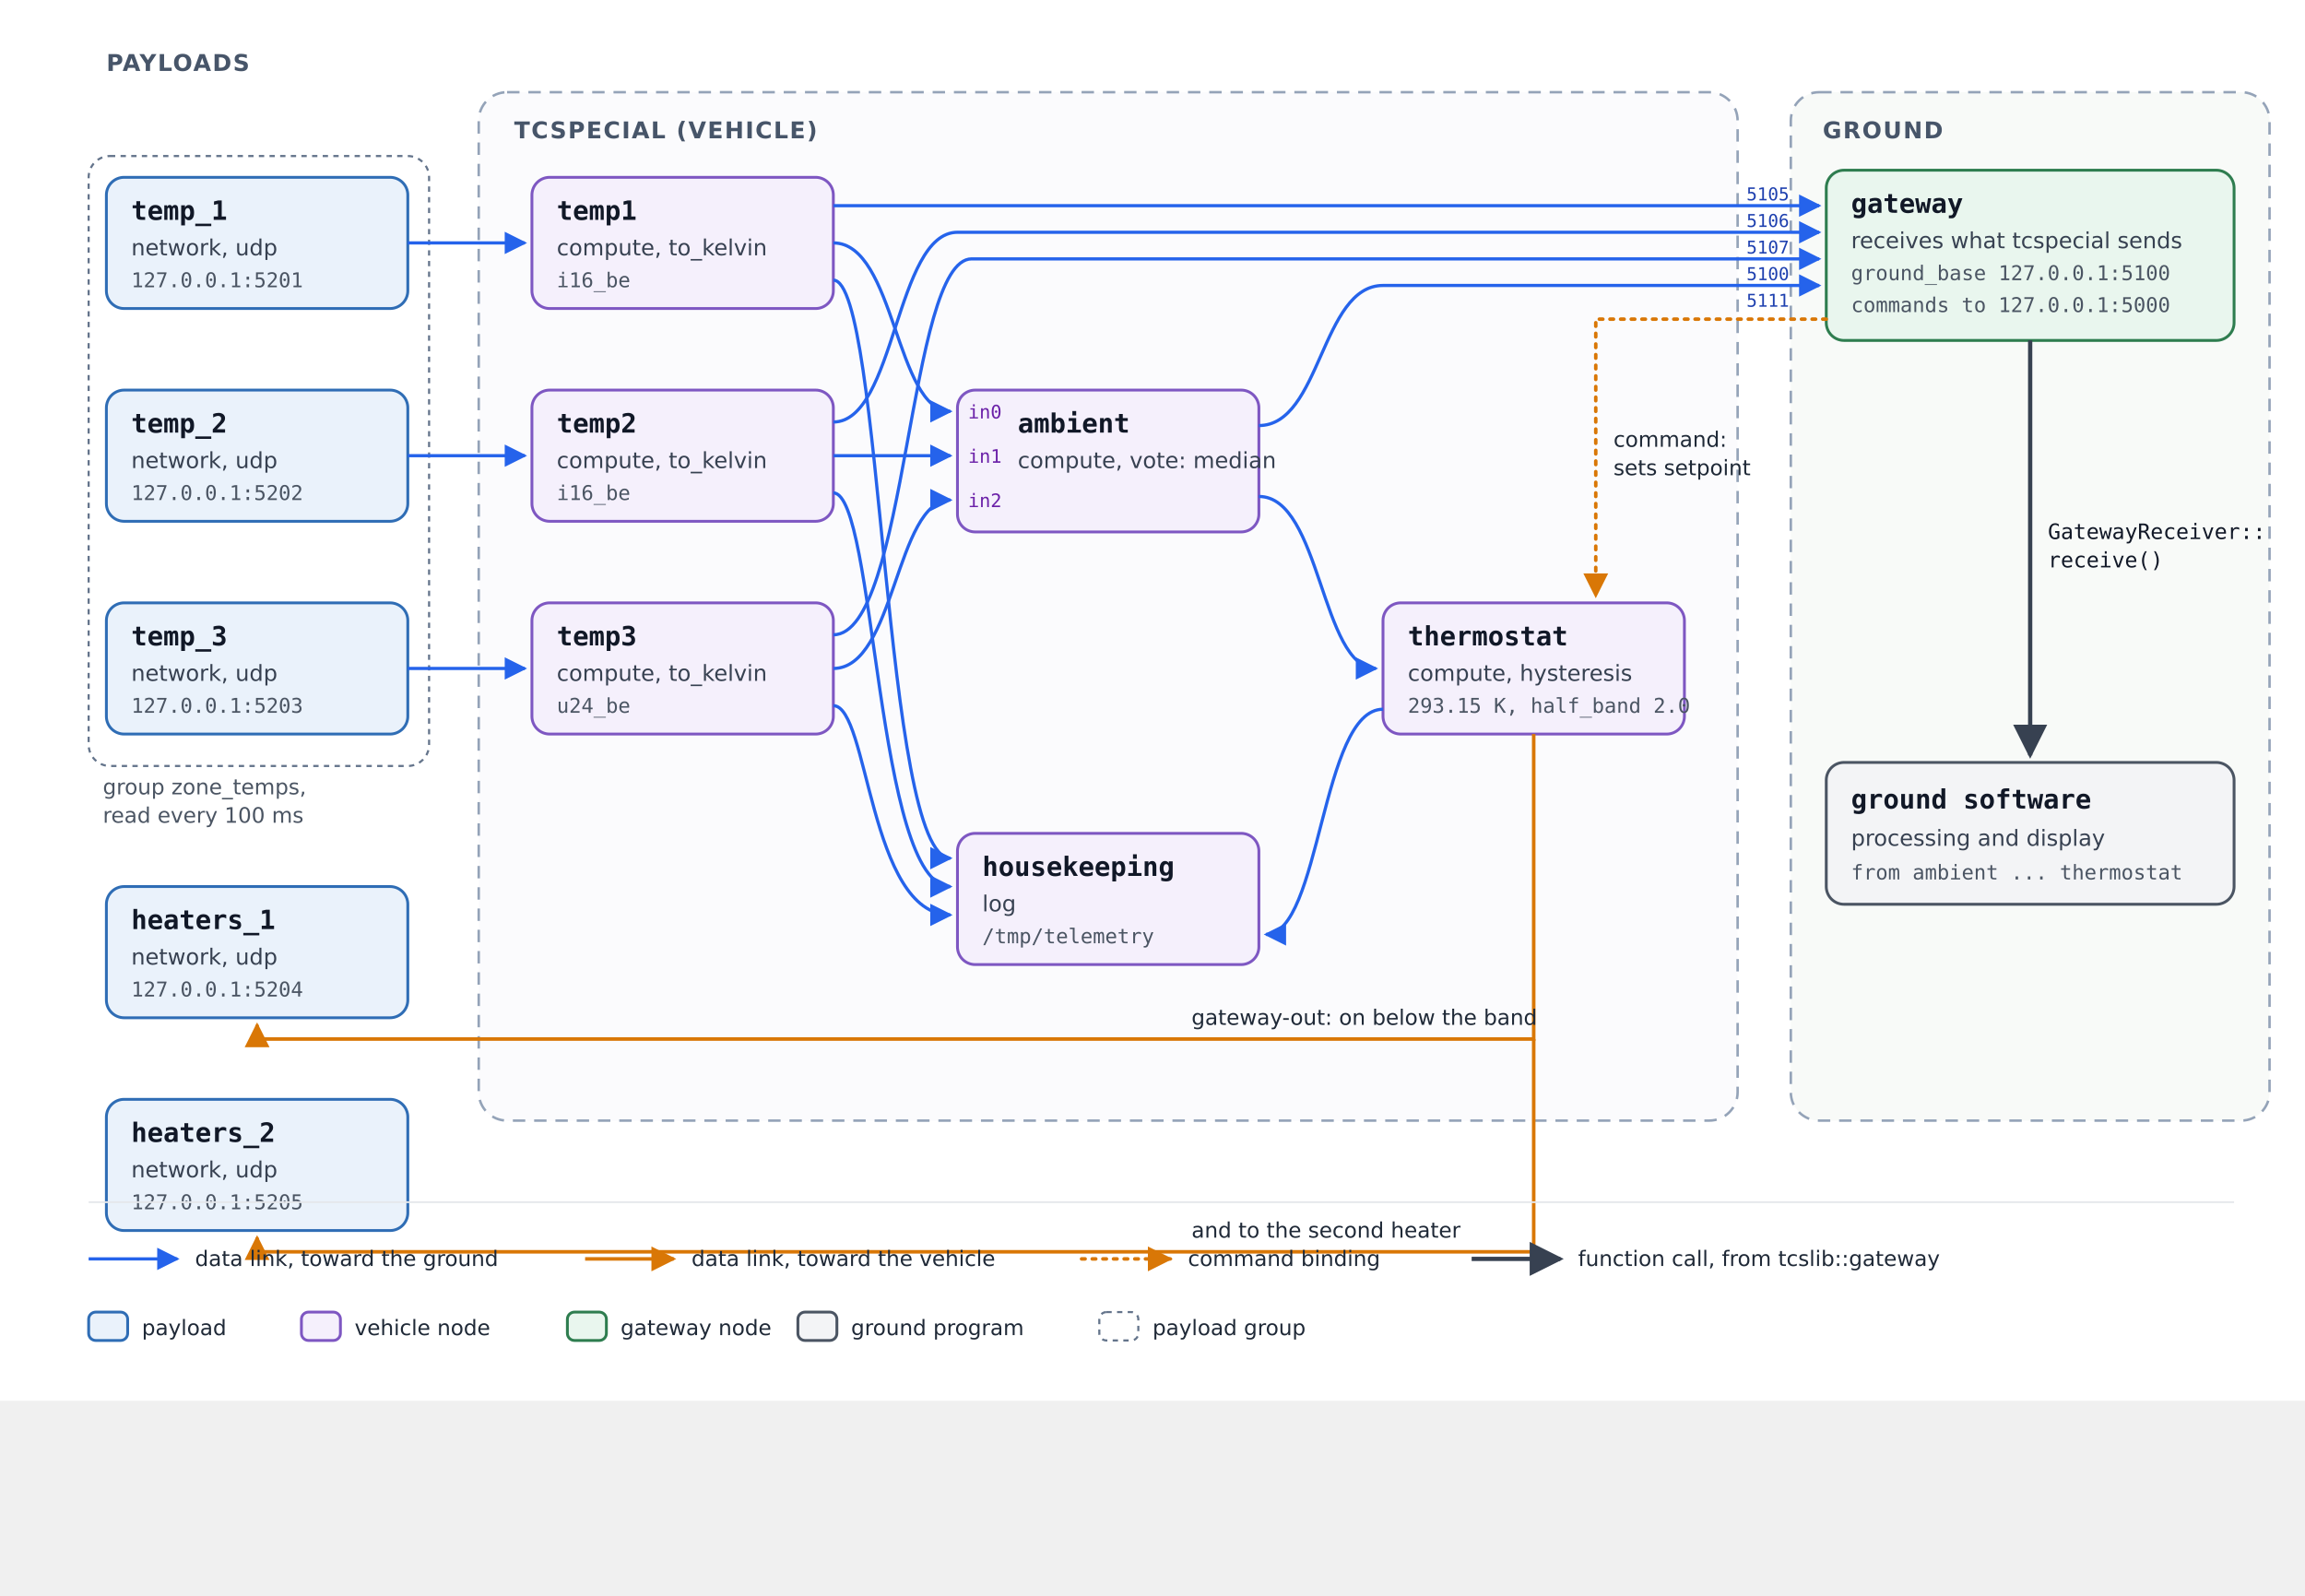
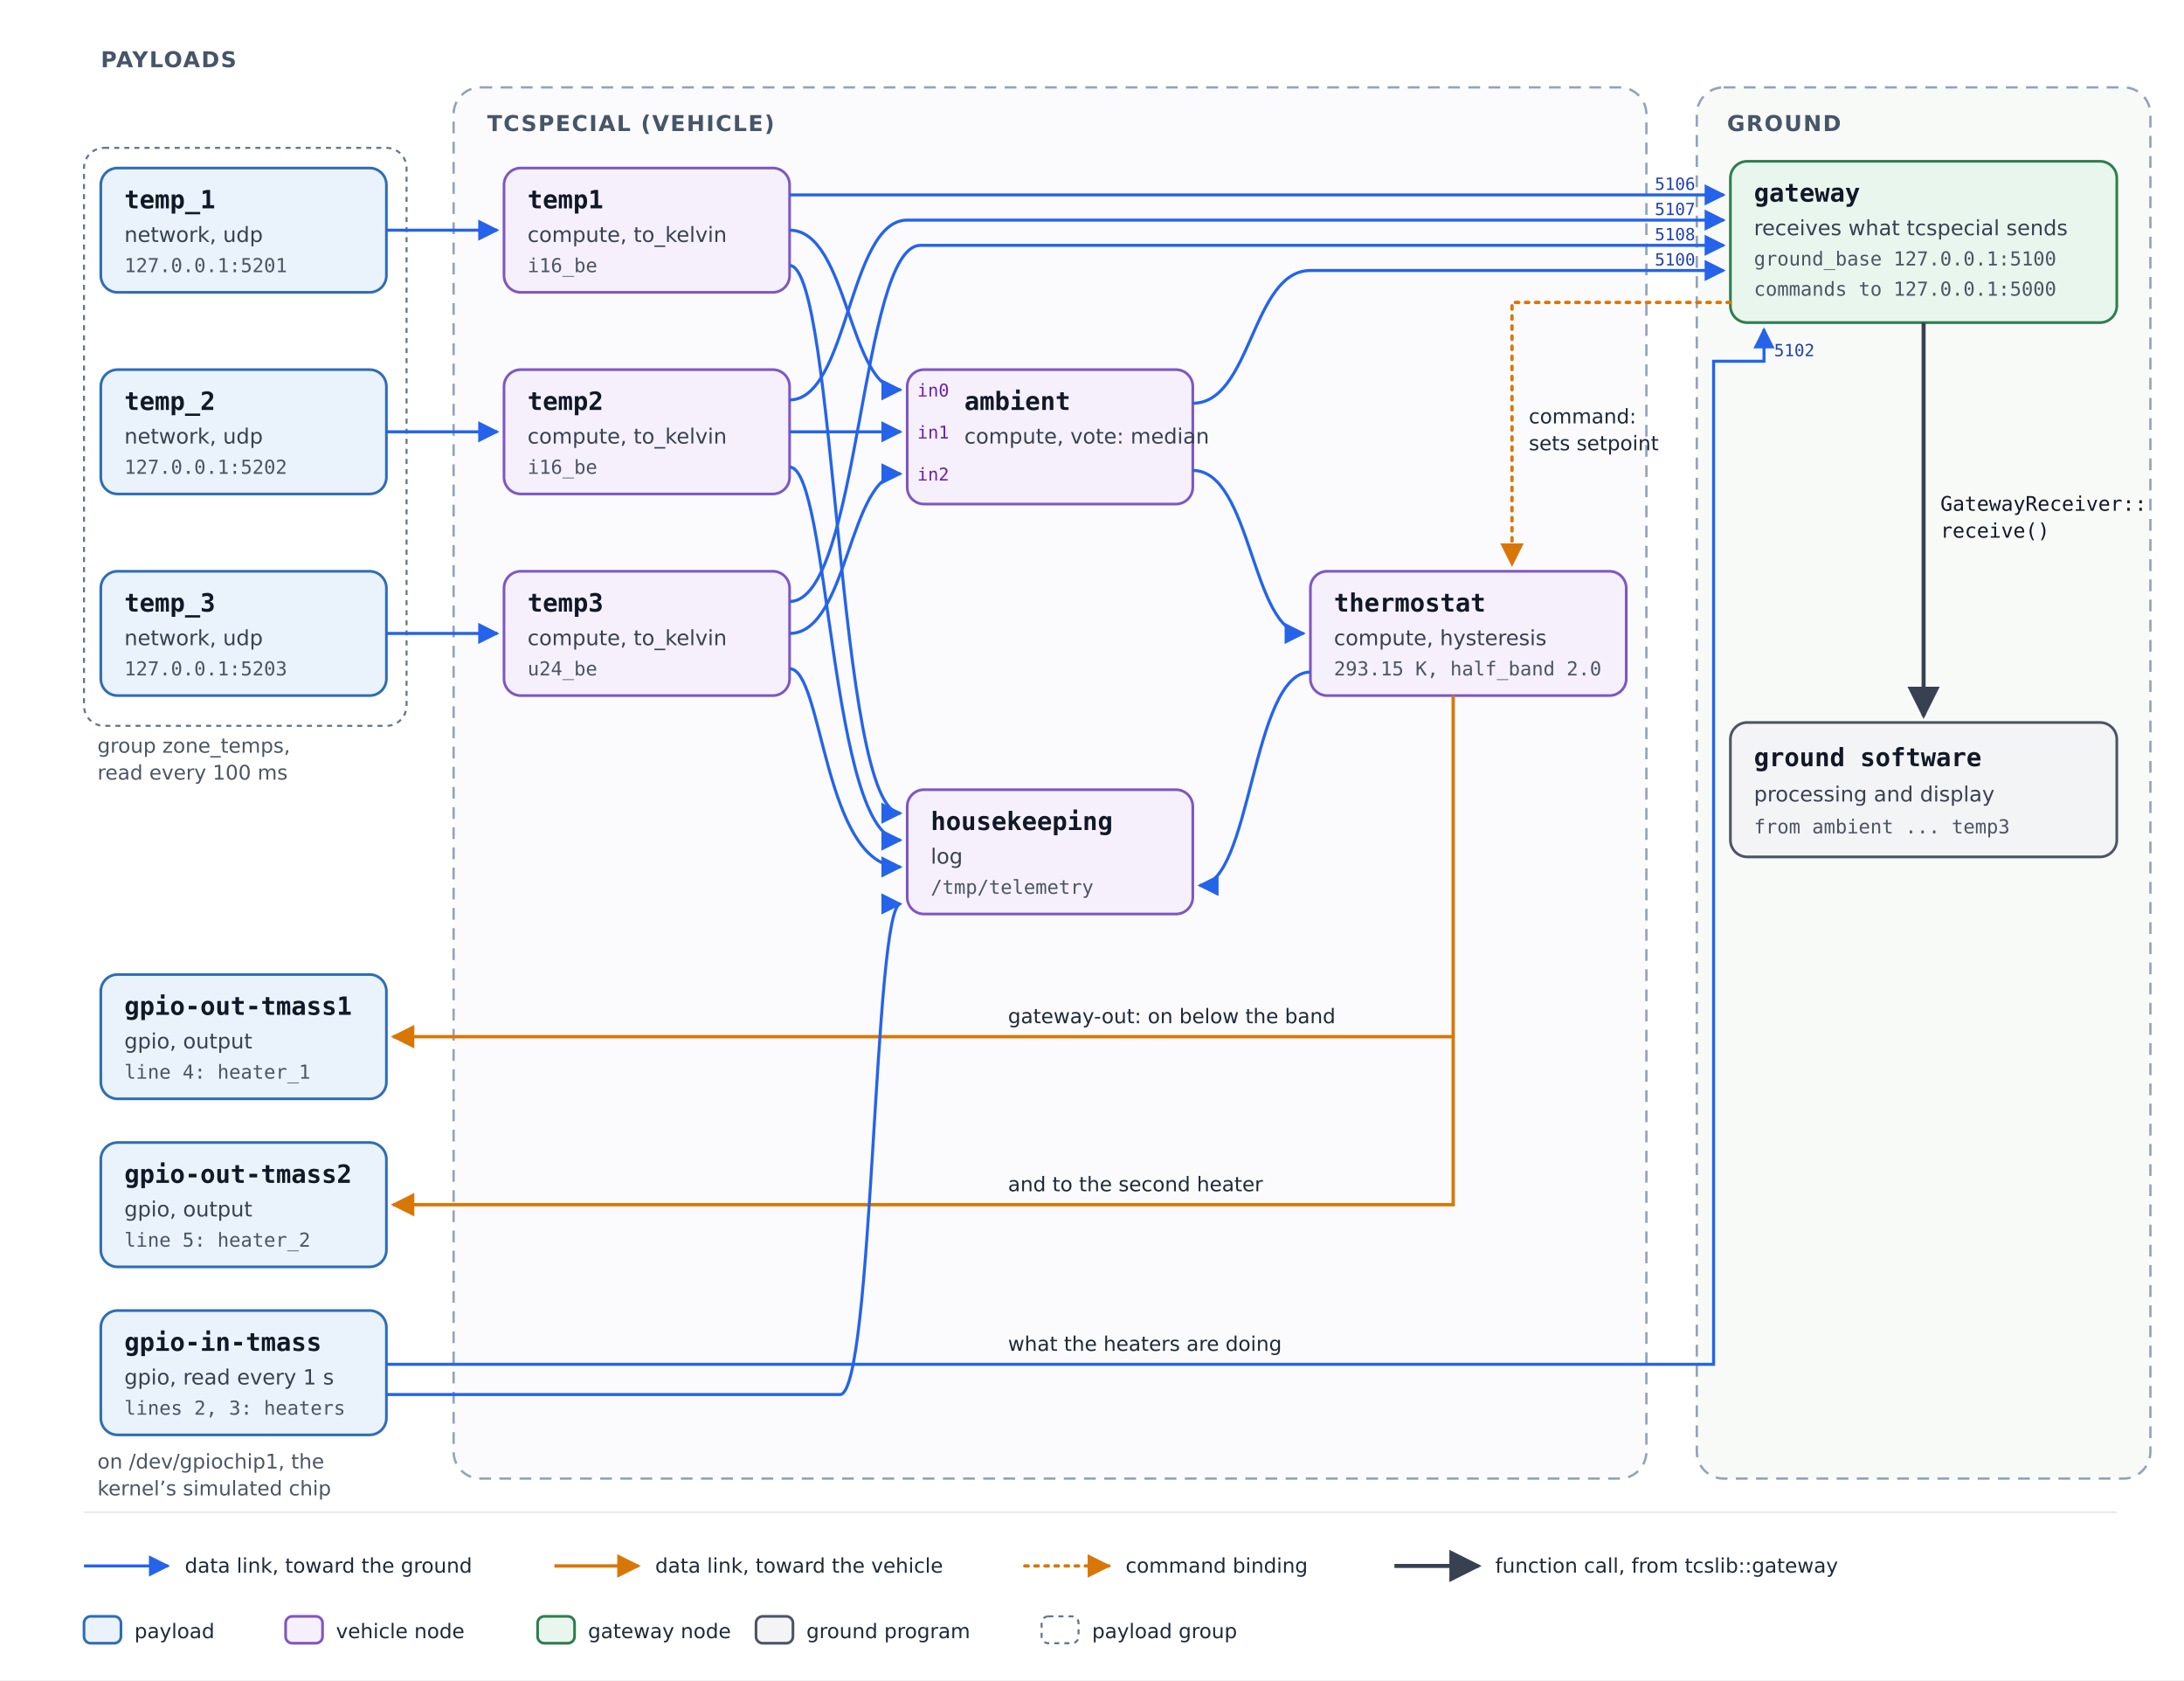
- <svg xmlns="http://www.w3.org/2000/svg" width="1300" height="900" viewBox="0 0 1300 900" role="img" aria-labelledby="title desc">
+ <svg xmlns="http://www.w3.org/2000/svg" width="1300" height="1000" viewBox="0 0 1300 1000" role="img" aria-labelledby="title desc">
  <defs>
    <style>
      text { font-family: "DejaVu Sans", Helvetica, Arial, sans-serif; fill: #111827; }
      .name { font-family: "DejaVu Sans Mono", Menlo, Consolas, monospace; font-size: 15px; font-weight: bold; }
      .kind { font-size: 12.5px; fill: #374151; }
      .detail { font-family: "DejaVu Sans Mono", Menlo, Consolas, monospace; font-size: 11.5px; fill: #4b5563; }
      .port { font-family: "DejaVu Sans Mono", Menlo, Consolas, monospace; font-size: 10.5px; fill: #6b21a8; }
      .heading { font-size: 13px; font-weight: bold; fill: #475569; letter-spacing: 0.06em; }
      .label { font-size: 12px; fill: #1f2937; }
      .note { font-size: 12px; fill: #4b5563; }
      .payload { fill: #eaf2fb; stroke: #2f6db5; stroke-width: 1.6; }
      .vehicle { fill: #f5f0fc; stroke: #7e57c2; stroke-width: 1.6; }
      .gateway { fill: #e9f6ee; stroke: #2e7d4f; stroke-width: 1.6; }
      .ground { fill: #f3f4f6; stroke: #4b5563; stroke-width: 1.6; }
      .groundside { fill: #f8faf8; stroke: #94a3b8; stroke-width: 1.4; stroke-dasharray: 7 5; }
      .call { fill: none; stroke: #374151; stroke-width: 2.4; }
      .code { font-family: "DejaVu Sans Mono", Menlo, Consolas, monospace; font-size: 12px; fill: #111827; }
      .portno { font-family: "DejaVu Sans Mono", Menlo, Consolas, monospace; font-size: 10px; fill: #1e40af; }
      .boundary { fill: #fbfbfd; stroke: #94a3b8; stroke-width: 1.4; stroke-dasharray: 7 5; }
      .group { fill: none; stroke: #64748b; stroke-width: 1.2; stroke-dasharray: 3 3; }
      .groundward { fill: none; stroke: #2563eb; stroke-width: 1.8; }
      .vehicleward { fill: none; stroke: #d97706; stroke-width: 2; }
      .command { fill: none; stroke: #d97706; stroke-width: 2; stroke-dasharray: 2 4; stroke-linecap: round; }
    </style>
    <marker id="arrow-blue" viewBox="0 0 10 10" refX="9" refY="5" markerWidth="7" markerHeight="7" orient="auto-start-reverse">
      <path d="M0,0 L10,5 L0,10 z" fill="#2563eb" />
    </marker>
    <marker id="arrow-orange" viewBox="0 0 10 10" refX="9" refY="5" markerWidth="7" markerHeight="7" orient="auto-start-reverse">
      <path d="M0,0 L10,5 L0,10 z" fill="#d97706" />
    </marker>
    <marker id="arrow-call" viewBox="0 0 10 10" refX="9" refY="5" markerWidth="8" markerHeight="8" orient="auto-start-reverse">
      <path d="M0,0 L10,5 L0,10 z" fill="#374151" />
    </marker>
  </defs>
-   <rect width="1300" height="790" fill="#ffffff" />
+   <rect width="1300" height="1000" fill="#ffffff" />
  <text class="heading" x="60" y="40">PAYLOADS</text>
-   <rect class="boundary" x="270" y="52" width="710" height="580" rx="16" />
+   <rect class="boundary" x="270" y="52" width="710" height="828" rx="16" />
  <text class="heading" x="290" y="78">TCSPECIAL (VEHICLE)</text>
  <rect class="group" x="50" y="88" width="192" height="344" rx="12" />
  <text class="note" x="58" y="448">group zone_temps,</text>
  <text class="note" x="58" y="464">read every 100 ms</text>
  <rect class="payload" x="60" y="100" width="170" height="74" rx="10" />
  <text class="name" x="74" y="124">temp_1</text>
  <text class="kind" x="74" y="144">network, udp</text>
  <text class="detail" x="74" y="162">127.0.0.1:5201</text>
  <rect class="payload" x="60" y="220" width="170" height="74" rx="10" />
  <text class="name" x="74" y="244">temp_2</text>
  <text class="kind" x="74" y="264">network, udp</text>
  <text class="detail" x="74" y="282">127.0.0.1:5202</text>
  <rect class="payload" x="60" y="340" width="170" height="74" rx="10" />
  <text class="name" x="74" y="364">temp_3</text>
  <text class="kind" x="74" y="384">network, udp</text>
  <text class="detail" x="74" y="402">127.0.0.1:5203</text>
-   <rect class="payload" x="60" y="500" width="170" height="74" rx="10" />
-   <text class="name" x="74" y="524">heaters_1</text>
-   <text class="kind" x="74" y="544">network, udp</text>
-   <text class="detail" x="74" y="562">127.0.0.1:5204</text>
-   <rect class="payload" x="60" y="620" width="170" height="74" rx="10" />
-   <text class="name" x="74" y="644">heaters_2</text>
-   <text class="kind" x="74" y="664">network, udp</text>
-   <text class="detail" x="74" y="682">127.0.0.1:5205</text>
+   <rect class="payload" x="60" y="580" width="170" height="74" rx="10" />
+   <text class="name" x="74" y="604">gpio-out-tmass1</text>
+   <text class="kind" x="74" y="624">gpio, output</text>
+   <text class="detail" x="74" y="642">line 4: heater_1</text>
+   <rect class="payload" x="60" y="680" width="170" height="74" rx="10" />
+   <text class="name" x="74" y="704">gpio-out-tmass2</text>
+   <text class="kind" x="74" y="724">gpio, output</text>
+   <text class="detail" x="74" y="742">line 5: heater_2</text>
+   <rect class="payload" x="60" y="780" width="170" height="74" rx="10" />
+   <text class="name" x="74" y="804">gpio-in-tmass</text>
+   <text class="kind" x="74" y="824">gpio, read every 1 s</text>
+   <text class="detail" x="74" y="842">lines 2, 3: heaters</text>
+   <text class="note" x="58" y="874">on /dev/gpiochip1, the</text>
+   <text class="note" x="58" y="890">kernel’s simulated chip</text>
  <rect class="vehicle" x="300" y="100" width="170" height="74" rx="10" />
  <text class="name" x="314" y="124">temp1</text>
  <text class="kind" x="314" y="144">compute, to_kelvin</text>
  <text class="detail" x="314" y="162">i16_be</text>
  <rect class="vehicle" x="300" y="220" width="170" height="74" rx="10" />
  <text class="name" x="314" y="244">temp2</text>
  <text class="kind" x="314" y="264">compute, to_kelvin</text>
  <text class="detail" x="314" y="282">i16_be</text>
  <rect class="vehicle" x="300" y="340" width="170" height="74" rx="10" />
  <text class="name" x="314" y="364">temp3</text>
  <text class="kind" x="314" y="384">compute, to_kelvin</text>
  <text class="detail" x="314" y="402">u24_be</text>
  <rect class="vehicle" x="540" y="220" width="170" height="80" rx="10" />
  <text class="name" x="574" y="244">ambient</text>
  <text class="kind" x="574" y="264">compute, vote: median</text>
  <text class="port" x="546" y="236">in0</text>
  <text class="port" x="546" y="261">in1</text>
  <text class="port" x="546" y="286">in2</text>
  <rect class="vehicle" x="540" y="470" width="170" height="74" rx="10" />
  <text class="name" x="554" y="494">housekeeping</text>
  <text class="kind" x="554" y="514">log</text>
  <text class="detail" x="554" y="532">/tmp/telemetry</text>
-   <rect class="vehicle" x="780" y="340" width="170" height="74" rx="10" />
+   <rect class="vehicle" x="780" y="340" width="188" height="74" rx="10" />
  <text class="name" x="794" y="364">thermostat</text>
  <text class="kind" x="794" y="384">compute, hysteresis</text>
  <text class="detail" x="794" y="402">293.15 K, half_band 2.0</text>
-   <rect class="groundside" x="1010" y="52" width="270" height="580" rx="16" />
+   <rect class="groundside" x="1010" y="52" width="270" height="828" rx="16" />
  <text class="heading" x="1028" y="78">GROUND</text>
  <rect class="gateway" x="1030" y="96" width="230" height="96" rx="10" />
  <text class="name" x="1044" y="120">gateway</text>
  <text class="kind" x="1044" y="140">receives what tcspecial sends</text>
  <text class="detail" x="1044" y="158">ground_base 127.0.0.1:5100</text>
  <text class="detail" x="1044" y="176">commands to 127.0.0.1:5000</text>
  <rect class="ground" x="1030" y="430" width="230" height="80" rx="10" />
  <text class="name" x="1044" y="456">ground software</text>
  <text class="kind" x="1044" y="477">processing and display</text>
-   <text class="detail" x="1044" y="496">from ambient ... thermostat</text>
+   <text class="detail" x="1044" y="496">from ambient ... temp3</text>
  <path class="groundward" d="M230,137 L296,137" marker-end="url(#arrow-blue)" />
  <path class="groundward" d="M230,257 L296,257" marker-end="url(#arrow-blue)" />
  <path class="groundward" d="M230,377 L296,377" marker-end="url(#arrow-blue)" />
  <path class="groundward" d="M470,116 L1026,116" marker-end="url(#arrow-blue)" />
  <path class="groundward" d="M470,238 C505,238 505,131 540,131 L1026,131" marker-end="url(#arrow-blue)" />
  <path class="groundward" d="M470,358 C512,358 512,146 548,146 L1026,146" marker-end="url(#arrow-blue)" />
  <path class="groundward" d="M470,137 C505,137 505,232 536,232" marker-end="url(#arrow-blue)" />
  <path class="groundward" d="M470,257 L536,257" marker-end="url(#arrow-blue)" />
  <path class="groundward" d="M470,377 C505,377 505,282 536,282" marker-end="url(#arrow-blue)" />
  <path class="groundward" d="M470,158 C498,158 498,484 536,484" marker-end="url(#arrow-blue)" />
  <path class="groundward" d="M470,278 C494,278 494,500 536,500" marker-end="url(#arrow-blue)" />
  <path class="groundward" d="M470,398 C490,398 490,516 536,516" marker-end="url(#arrow-blue)" />
  <path class="groundward" d="M710,240 C745,240 745,161 780,161 L1026,161" marker-end="url(#arrow-blue)" />
  <path class="groundward" d="M710,280 C745,280 745,377 776,377" marker-end="url(#arrow-blue)" />
  <path class="groundward" d="M780,400 C745,400 745,527 714,527" marker-end="url(#arrow-blue)" />
-   <path class="vehicleward" d="M865,414 L865,586 L145,586 L145,578" marker-end="url(#arrow-orange)" />
-   <path class="vehicleward" d="M865,586 L865,706 L145,706 L145,698" marker-end="url(#arrow-orange)" />
-   <text class="label" x="672" y="578">gateway-out: on below the band</text>
-   <text class="label" x="672" y="698">and to the second heater</text>
-   <text class="portno" x="985" y="113">5105</text>
-   <text class="portno" x="985" y="128">5106</text>
-   <text class="portno" x="985" y="143">5107</text>
+   <path class="vehicleward" d="M865,414 L865,717 L234,717" marker-end="url(#arrow-orange)" />
+   <path class="vehicleward" d="M865,617 L234,617" marker-end="url(#arrow-orange)" />
+   <text class="label" x="600" y="609">gateway-out: on below the band</text>
+   <text class="label" x="600" y="709">and to the second heater</text>
+   <path class="groundward" d="M230,812 L1020,812 L1020,215 L1050,215 L1050,196" marker-end="url(#arrow-blue)" />
+   <path class="groundward" d="M230,830 L500,830 C520,830 520,538 536,538" marker-end="url(#arrow-blue)" />
+   <text class="label" x="600" y="804">what the heaters are doing</text>
+   <text class="portno" x="985" y="113">5106</text>
+   <text class="portno" x="985" y="128">5107</text>
+   <text class="portno" x="985" y="143">5108</text>
  <text class="portno" x="985" y="158">5100</text>
-   <text class="portno" x="985" y="173">5111</text>
+   <text class="portno" x="1056" y="212">5102</text>
  <path class="command" d="M1030,180 L900,180 L900,336" marker-end="url(#arrow-orange)" />
  <text class="label" x="910" y="252">command:</text>
  <text class="label" x="910" y="268">sets setpoint</text>
  <path class="call" d="M1145,192 L1145,426" marker-end="url(#arrow-call)" />
  <text class="code" x="1155" y="304">GatewayReceiver::</text>
  <text class="code" x="1155" y="320">receive()</text>
-   <line x1="50" y1="678" x2="1260" y2="678" stroke="#e5e7eb" stroke-width="1" />
-   <path class="groundward" d="M50,710 L100,710" marker-end="url(#arrow-blue)" />
-   <text class="label" x="110" y="714">data link, toward the ground</text>
-   <path class="vehicleward" d="M330,710 L380,710" marker-end="url(#arrow-orange)" />
-   <text class="label" x="390" y="714">data link, toward the vehicle</text>
-   <path class="command" d="M610,710 L660,710" marker-end="url(#arrow-orange)" />
-   <text class="label" x="670" y="714">command binding</text>
-   <path class="call" d="M830,710 L880,710" marker-end="url(#arrow-call)" />
-   <text class="label" x="890" y="714">function call, from tcslib::gateway</text>
-   <rect class="payload" x="50" y="740" width="22" height="16" rx="4" />
-   <text class="label" x="80" y="753">payload</text>
-   <rect class="vehicle" x="170" y="740" width="22" height="16" rx="4" />
-   <text class="label" x="200" y="753">vehicle node</text>
-   <rect class="gateway" x="320" y="740" width="22" height="16" rx="4" />
-   <text class="label" x="350" y="753">gateway node</text>
-   <rect class="ground" x="450" y="740" width="22" height="16" rx="4" />
-   <text class="label" x="480" y="753">ground program</text>
-   <rect class="group" x="620" y="740" width="22" height="16" rx="4" />
-   <text class="label" x="650" y="753">payload group</text>
+   <line x1="50" y1="900" x2="1260" y2="900" stroke="#e5e7eb" stroke-width="1" />
+   <path class="groundward" d="M50,932 L100,932" marker-end="url(#arrow-blue)" />
+   <text class="label" x="110" y="936">data link, toward the ground</text>
+   <path class="vehicleward" d="M330,932 L380,932" marker-end="url(#arrow-orange)" />
+   <text class="label" x="390" y="936">data link, toward the vehicle</text>
+   <path class="command" d="M610,932 L660,932" marker-end="url(#arrow-orange)" />
+   <text class="label" x="670" y="936">command binding</text>
+   <path class="call" d="M830,932 L880,932" marker-end="url(#arrow-call)" />
+   <text class="label" x="890" y="936">function call, from tcslib::gateway</text>
+   <rect class="payload" x="50" y="962" width="22" height="16" rx="4" />
+   <text class="label" x="80" y="975">payload</text>
+   <rect class="vehicle" x="170" y="962" width="22" height="16" rx="4" />
+   <text class="label" x="200" y="975">vehicle node</text>
+   <rect class="gateway" x="320" y="962" width="22" height="16" rx="4" />
+   <text class="label" x="350" y="975">gateway node</text>
+   <rect class="ground" x="450" y="962" width="22" height="16" rx="4" />
+   <text class="label" x="480" y="975">ground program</text>
+   <rect class="group" x="620" y="962" width="22" height="16" rx="4" />
+   <text class="label" x="650" y="975">payload group</text>
</svg>
